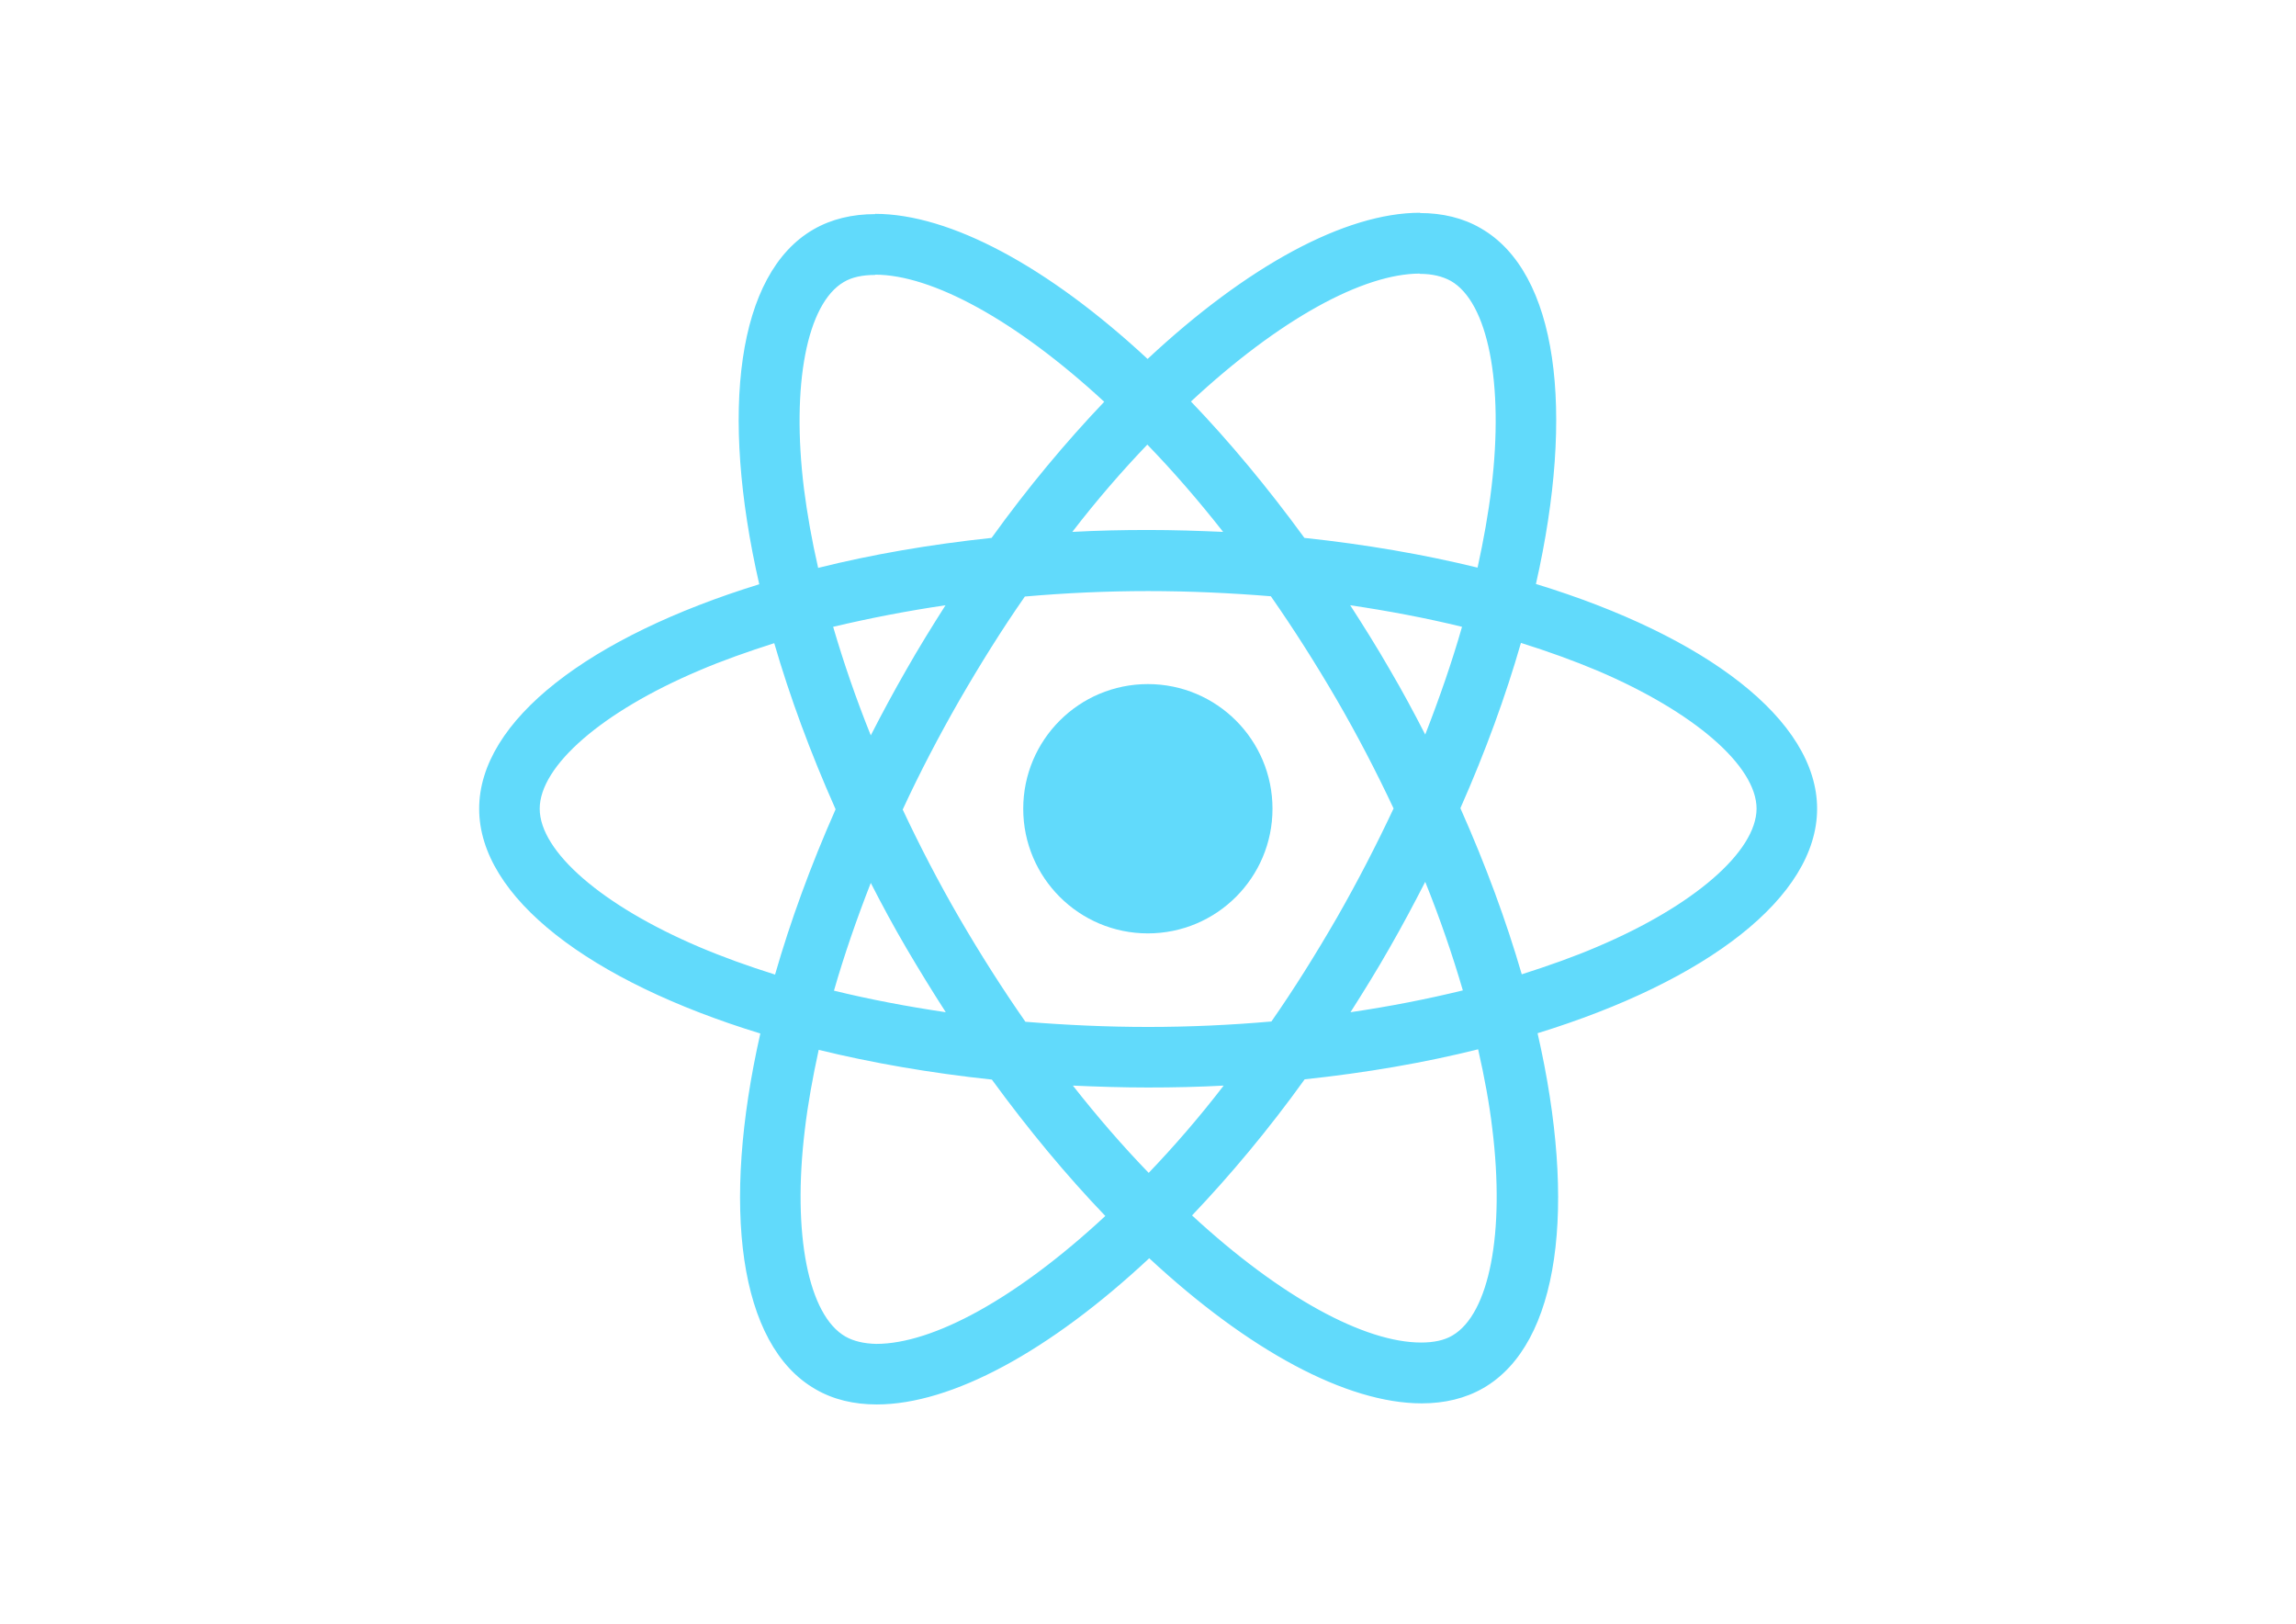
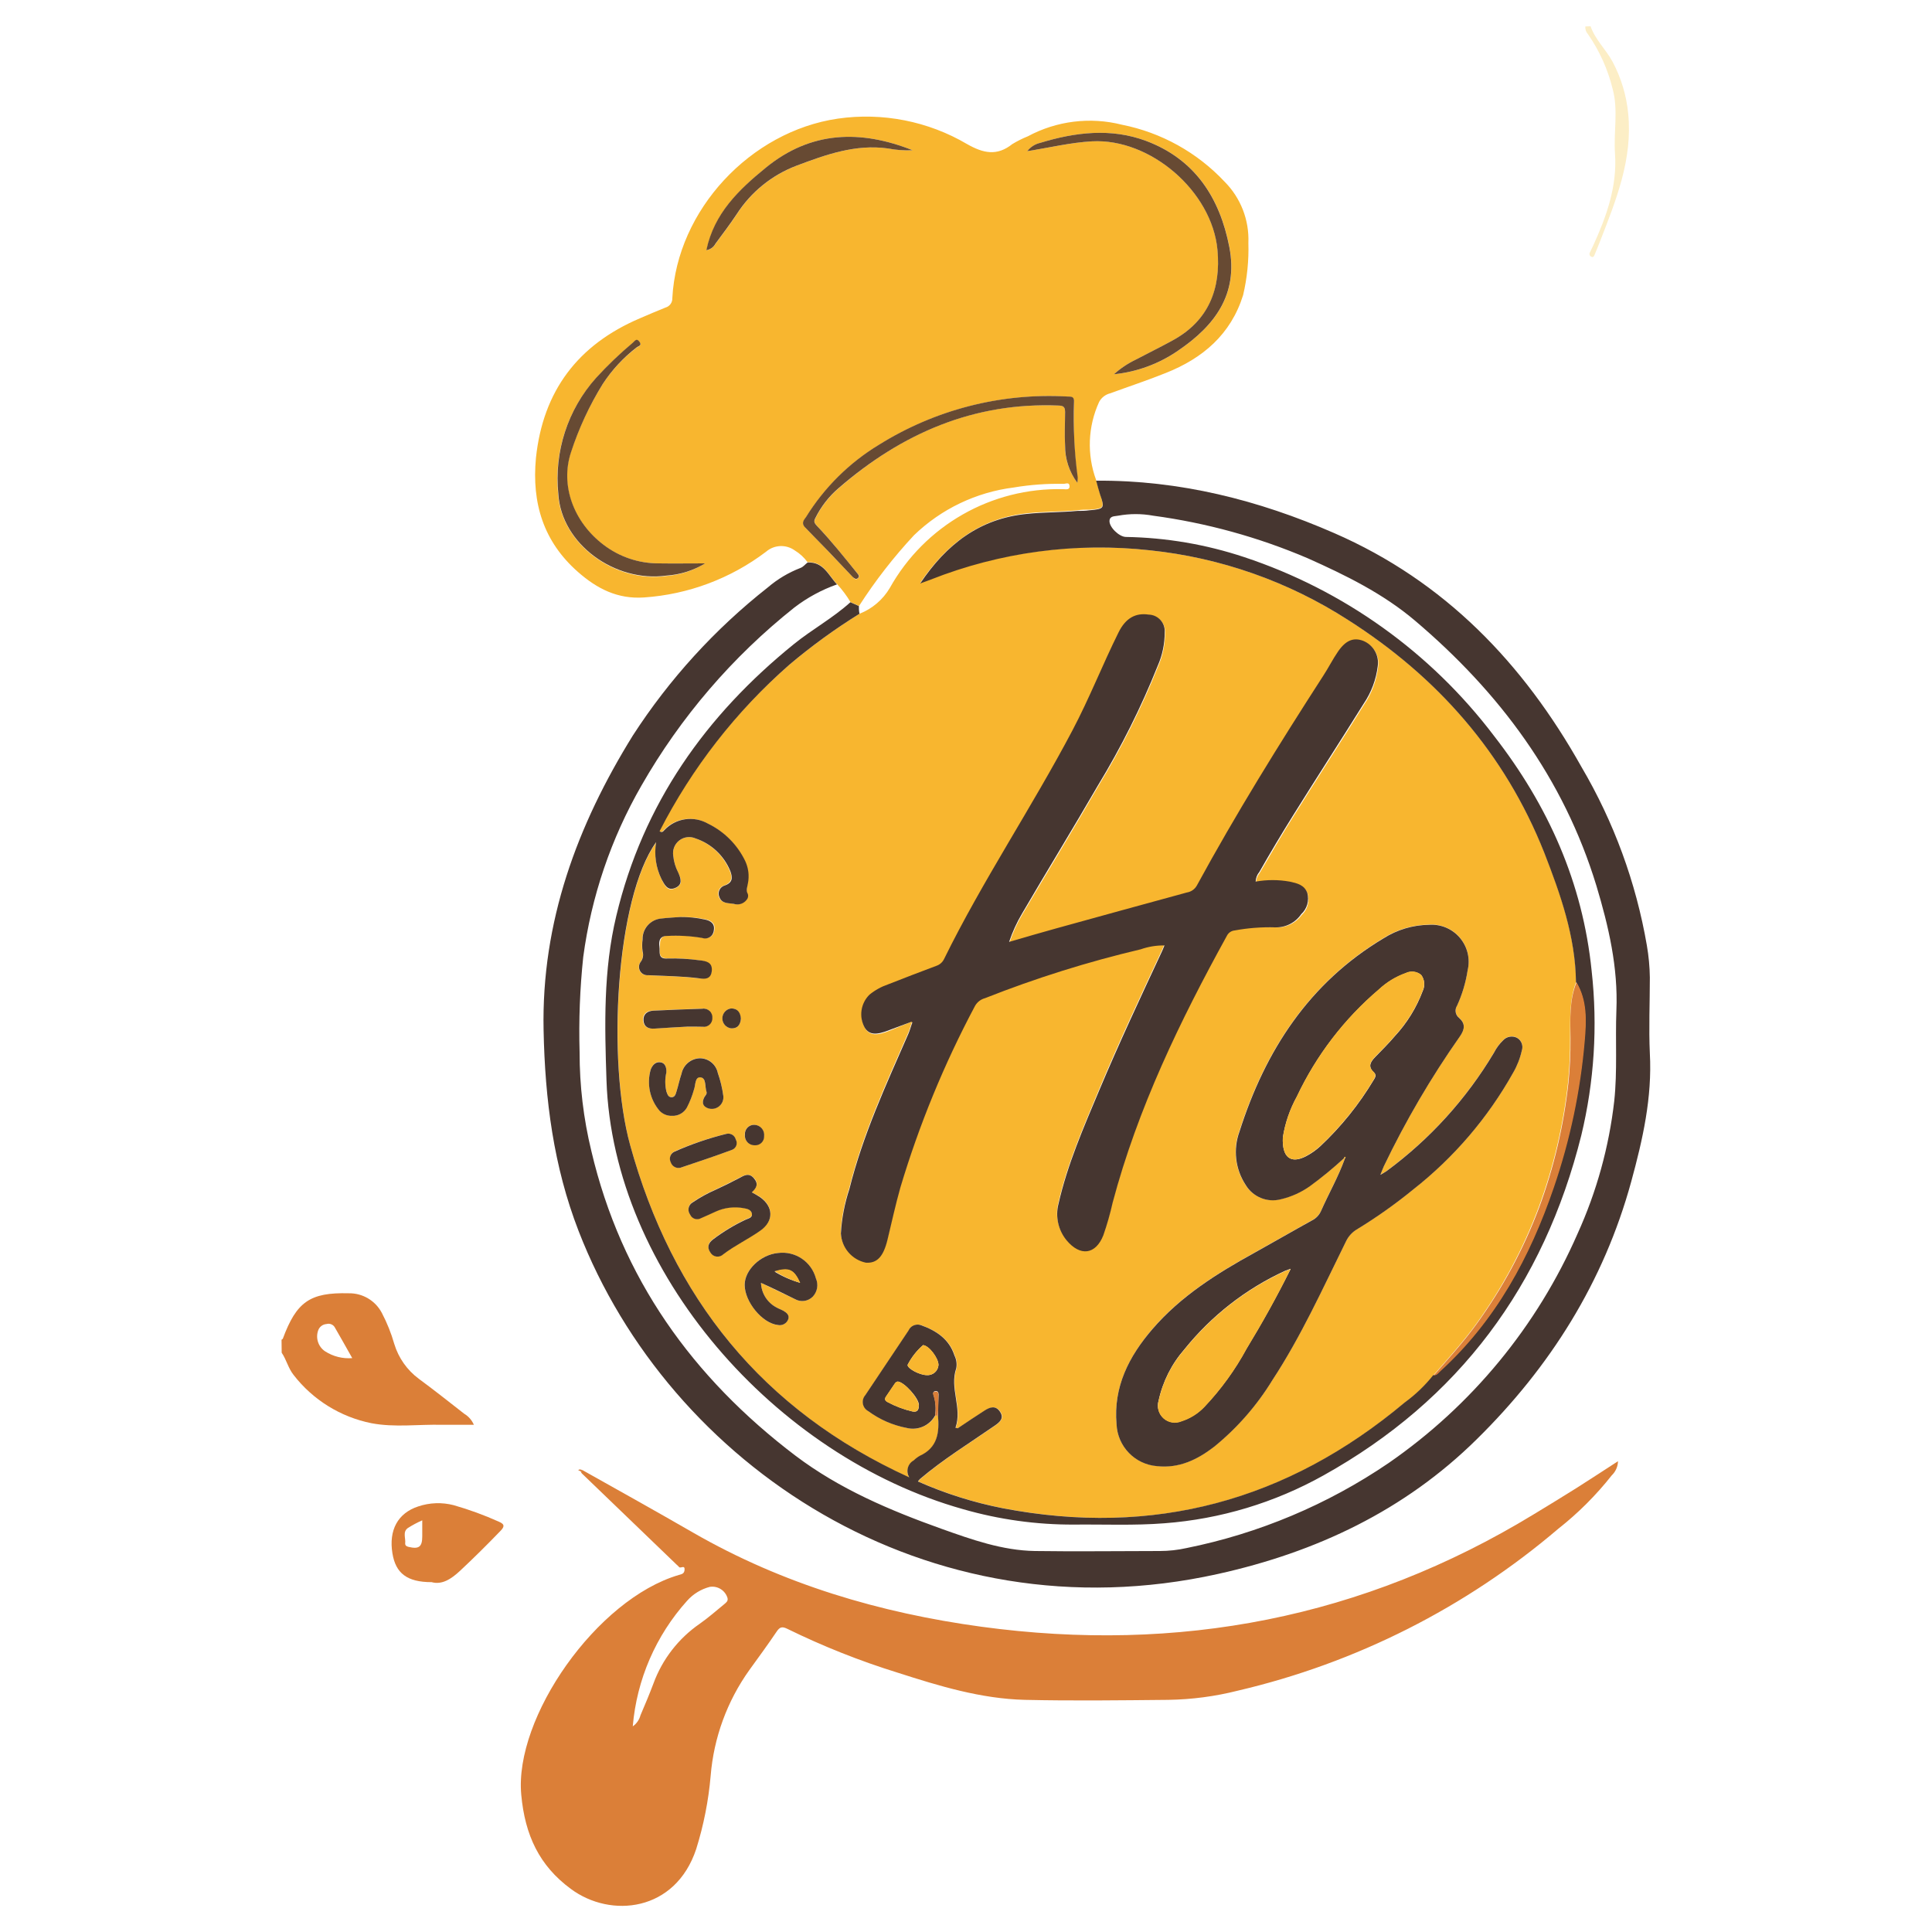
- <svg xmlns="http://www.w3.org/2000/svg" viewBox="0 0 841.9 595.3">
-   <g fill="#61DAFB">
-     <path d="M666.3 296.5c0-32.5-40.7-63.3-103.1-82.4 14.4-63.6 8-114.2-20.2-130.4-6.5-3.8-14.1-5.6-22.4-5.6v22.3c4.6 0 8.3.9 11.4 2.6 13.6 7.8 19.5 37.5 14.9 75.7-1.1 9.4-2.9 19.3-5.1 29.4-19.6-4.8-41-8.5-63.5-10.9-13.5-18.5-27.5-35.3-41.6-50 32.6-30.3 63.2-46.9 84-46.9V78c-27.5 0-63.5 19.6-99.9 53.6-36.4-33.8-72.4-53.2-99.9-53.2v22.3c20.7 0 51.4 16.5 84 46.6-14 14.7-28 31.4-41.3 49.9-22.6 2.4-44 6.1-63.6 11-2.3-10-4-19.7-5.2-29-4.7-38.2 1.1-67.9 14.6-75.8 3-1.8 6.9-2.6 11.5-2.6V78.5c-8.4 0-16 1.8-22.6 5.6-28.1 16.2-34.4 66.7-19.9 130.1-62.2 19.2-102.7 49.9-102.7 82.3 0 32.5 40.7 63.3 103.1 82.4-14.4 63.6-8 114.2 20.2 130.4 6.5 3.8 14.1 5.6 22.5 5.6 27.5 0 63.5-19.6 99.9-53.6 36.4 33.8 72.4 53.2 99.9 53.2 8.4 0 16-1.8 22.6-5.6 28.1-16.2 34.4-66.7 19.9-130.1 62-19.1 102.5-49.9 102.5-82.3zm-130.2-66.7c-3.7 12.9-8.3 26.2-13.5 39.5-4.1-8-8.4-16-13.1-24-4.6-8-9.5-15.8-14.4-23.4 14.2 2.1 27.9 4.7 41 7.9zm-45.8 106.5c-7.8 13.5-15.8 26.3-24.1 38.2-14.9 1.3-30 2-45.2 2-15.1 0-30.2-.7-45-1.9-8.3-11.9-16.4-24.6-24.2-38-7.6-13.1-14.5-26.4-20.8-39.8 6.2-13.4 13.2-26.8 20.7-39.9 7.8-13.5 15.8-26.3 24.1-38.2 14.9-1.3 30-2 45.2-2 15.1 0 30.2.7 45 1.9 8.3 11.9 16.4 24.6 24.2 38 7.6 13.1 14.5 26.4 20.8 39.8-6.3 13.4-13.2 26.8-20.7 39.9zm32.3-13c5.4 13.4 10 26.8 13.8 39.8-13.1 3.2-26.9 5.9-41.2 8 4.9-7.7 9.8-15.6 14.4-23.7 4.6-8 8.9-16.1 13-24.1zM421.2 430c-9.3-9.6-18.6-20.3-27.8-32 9 .4 18.2.7 27.5.7 9.4 0 18.7-.2 27.8-.7-9 11.7-18.3 22.4-27.5 32zm-74.4-58.9c-14.2-2.1-27.9-4.7-41-7.9 3.7-12.9 8.3-26.2 13.5-39.5 4.1 8 8.4 16 13.1 24 4.7 8 9.5 15.8 14.4 23.4zM420.7 163c9.3 9.6 18.6 20.3 27.8 32-9-.4-18.2-.7-27.5-.7-9.4 0-18.7.2-27.8.7 9-11.7 18.3-22.4 27.5-32zm-74 58.9c-4.9 7.7-9.8 15.6-14.4 23.7-4.6 8-8.9 16-13 24-5.4-13.4-10-26.8-13.8-39.8 13.1-3.1 26.9-5.8 41.2-7.9zm-90.5 125.2c-35.4-15.1-58.3-34.9-58.3-50.6 0-15.7 22.9-35.6 58.3-50.6 8.6-3.7 18-7 27.7-10.1 5.7 19.6 13.2 40 22.5 60.9-9.2 20.8-16.6 41.1-22.2 60.6-9.9-3.1-19.3-6.5-28-10.2zM310 490c-13.6-7.8-19.5-37.5-14.9-75.7 1.1-9.4 2.9-19.3 5.1-29.4 19.6 4.8 41 8.5 63.5 10.9 13.5 18.5 27.5 35.3 41.6 50-32.6 30.3-63.2 46.9-84 46.9-4.5-.1-8.3-1-11.3-2.7zm237.2-76.2c4.7 38.2-1.1 67.9-14.6 75.8-3 1.8-6.9 2.6-11.5 2.6-20.7 0-51.4-16.5-84-46.6 14-14.7 28-31.4 41.3-49.9 22.6-2.4 44-6.1 63.6-11 2.3 10.1 4.1 19.8 5.2 29.1zm38.5-66.7c-8.6 3.7-18 7-27.7 10.1-5.7-19.6-13.2-40-22.5-60.9 9.2-20.8 16.6-41.1 22.2-60.6 9.9 3.1 19.3 6.5 28.1 10.2 35.4 15.1 58.3 34.9 58.3 50.6-.1 15.7-23 35.6-58.4 50.6zM320.8 78.4z" />
-     <circle cx="420.9" cy="296.5" r="45.7" />
-     <path d="M520.5 78.1z" />
-   </g>
+ <svg xmlns="http://www.w3.org/2000/svg" id="Layer_1" data-name="Layer 1" viewBox="0 0 250 250">
+   <rect width="250" height="250" style="fill:none" />
+   <path d="M36.43,173.36c.06-.05.15-.08.17-.14,1.77-4.77,3.51-6,8.53-5.87a4.74,4.74,0,0,1,4.29,2.56,21.09,21.09,0,0,1,1.6,4,8.79,8.79,0,0,0,3.18,4.51c2,1.47,3.92,3,5.87,4.52a3.07,3.07,0,0,1,1.25,1.43c-1.42,0-2.75,0-4.08,0-3.07-.08-6.17.37-9.19-.21A16.94,16.94,0,0,1,38,177.93c-.7-.87-.94-2-1.55-2.89Zm9.15,2.38c-.81-1.43-1.5-2.68-2.22-3.91a.94.94,0,0,0-1.11-.5,1.23,1.23,0,0,0-1.07.8,2.32,2.32,0,0,0,.9,2.74A5.67,5.67,0,0,0,45.58,175.74Z" style="fill:#db7f38" />
+   <path d="M205.82,3.4c.61,1.76,2,3,2.87,4.63a18,18,0,0,1,2,6.68c.58,5.92-1.57,11.18-3.63,16.48-.23.6-.48,1.18-.72,1.78-.08.19-.17.37-.42.25a.38.38,0,0,1-.21-.5c.12-.29.28-.57.41-.86,1.75-3.82,3.16-7.72,2.86-12-.19-2.77.44-5.62-.3-8.33a21.3,21.3,0,0,0-3.2-7.11,1.32,1.32,0,0,1-.34-1Z" style="fill:#fceec6" />
+   <path d="M104.5,72.75a5.71,5.71,0,0,0-1.65-1.52,3,3,0,0,0-3.72.16,29.43,29.43,0,0,1-15.78,5.92c-3.44.24-6.1-1.14-8.55-3.29-4.48-3.93-6-8.92-5.45-14.75.91-8.7,5.45-14.67,13.45-18.08,1.1-.47,2.2-.95,3.31-1.39A1.22,1.22,0,0,0,87,38.55C87.61,27.17,97.1,17,108.42,15.35a25.75,25.75,0,0,1,16.71,3.29c2.13,1.21,3.88,1.58,5.87,0a13.66,13.66,0,0,1,2-1,16.92,16.92,0,0,1,12.18-1.5,24.83,24.83,0,0,1,13.28,7.37,10.6,10.6,0,0,1,3.08,7.91,26.06,26.06,0,0,1-.68,6.76c-1.59,5.1-5.22,8.18-10,10.08-2.36.95-4.79,1.75-7.18,2.63A2.23,2.23,0,0,0,142.23,52a13.25,13.25,0,0,0-.39,10.12c.17.61.32,1.22.52,1.83.57,1.76.51,1.87-1.38,2-.52,0-1,0-1.56.08-2.18.2-4.38.16-6.56.39-6.09.65-10.39,4-13.79,9,.56-.21,1-.34,1.36-.5a59.46,59.46,0,0,1,28.4-3.71,58.61,58.61,0,0,1,25.61,9c11.54,7.35,20.3,17.24,25.41,30.14,2.13,5.39,4,10.83,4.1,16.73-.89,2.33-.76,4.77-.78,7.2a51.91,51.91,0,0,1-.26,5.72,68,68,0,0,1-3.8,16.21A63.87,63.87,0,0,1,191,171.35c-1.69,2.32-3.61,4.44-5.5,6.59a18.93,18.93,0,0,1-3.68,3.53c-15.16,12.75-32.46,17.43-52,13.7a51.6,51.6,0,0,1-11-3.47,2.2,2.2,0,0,1,.28-.33c3-2.56,6.39-4.63,9.64-6.88.68-.47,1.27-1,.69-1.83s-1.31-.57-2-.13c-1.16.74-2.31,1.52-3.46,2.29l-.29-.07c.9-2.58-.8-5.11.1-7.7a2.62,2.62,0,0,0-.23-1.64c-.69-2.14-2.37-3.22-4.35-3.94a1.29,1.29,0,0,0-1.6.7L112,180.53a1.34,1.34,0,0,0,.38,2.07,12.26,12.26,0,0,0,5,2.18,3.28,3.28,0,0,0,3.65-1.61l.35,0c.2,2.2,0,4.2-2.37,5.26a3.83,3.83,0,0,0-.76.58,1.56,1.56,0,0,0-.58,2.2c-19.06-8.71-30.69-23.32-36.12-43-3-10.9-1.86-31.92,3.36-39.19a7.91,7.91,0,0,0,.71,4.8c.38.69.7,1.6,1.76,1.12s.74-1.26.39-2a5.81,5.81,0,0,1-.64-2.16A2.08,2.08,0,0,1,90,108.49a7.4,7.4,0,0,1,4.45,4.24c.34.79.26,1.47-.7,1.83a1.1,1.1,0,0,0-.71,1.54c.33.82,1.17.73,1.85.85a1.5,1.5,0,0,0,1.63-.48.8.8,0,0,0,.2-.78c-.24-.49,0-.92,0-1.39a4.67,4.67,0,0,0-.36-2.92,10.38,10.38,0,0,0-4.82-4.82,4.61,4.61,0,0,0-5.62.83c-.15.15-.3.4-.63.16A72.6,72.6,0,0,1,102.16,86a77.22,77.22,0,0,1,9.08-6.59,7.88,7.88,0,0,0,3.89-3.31A25,25,0,0,1,137.59,63.3c.32,0,.85.14.81-.41s-.5-.27-.79-.28a34.51,34.51,0,0,0-6.42.47,22.64,22.64,0,0,0-12.92,6.18,64.81,64.81,0,0,0-7.11,9.15l-1.1-.49a13.86,13.86,0,0,0-1.75-2.34C107.2,74.42,106.56,72.63,104.5,72.75Zm69.44,77.1.08.08c-.84,2.33-2.08,4.47-3.07,6.73a2.5,2.5,0,0,1-1.19,1.25c-2.48,1.37-4.93,2.79-7.4,4.16-4.88,2.69-9.57,5.63-13.25,9.91-3,3.53-5.05,7.45-4.63,12.29a5.69,5.69,0,0,0,5.24,5.43c2.86.31,5.22-.84,7.39-2.51a33.89,33.89,0,0,0,7.53-8.61c3.73-5.68,6.52-11.87,9.52-17.94a3.62,3.62,0,0,1,1.39-1.56,64.86,64.86,0,0,0,7.32-5.18,50.75,50.75,0,0,0,12.92-15.09,10,10,0,0,0,1.13-2.88,1.38,1.38,0,0,0-.63-1.66,1.52,1.52,0,0,0-1.76.3,6.07,6.07,0,0,0-1.21,1.63,52.31,52.31,0,0,1-13.9,15.32c-.19.14-.41.25-.8.48.22-.53.32-.83.45-1.11a118.09,118.09,0,0,1,9.84-16.8c.64-.93.73-1.64-.1-2.39a1.18,1.18,0,0,1-.27-1.58,17.23,17.23,0,0,0,1.37-4.57,4.79,4.79,0,0,0-5-5.9A11.24,11.24,0,0,0,179,121.4c-9.63,5.79-15.31,14.56-18.64,25a7.73,7.73,0,0,0,.8,6.91,4.1,4.1,0,0,0,4.54,1.86,10.75,10.75,0,0,0,3.79-1.71A49.56,49.56,0,0,0,173.94,149.85ZM117.8,132.27l.15.16c-.14.41-.26.83-.43,1.23-2.87,6.57-5.89,13.08-7.63,20.08a22.43,22.43,0,0,0-1.1,5.73,4.08,4.08,0,0,0,3.23,3.8c1.44.15,2.28-.73,2.81-3s1-4.5,1.66-6.73a128.22,128.22,0,0,1,9.66-23.5,2.12,2.12,0,0,1,1.3-1,146,146,0,0,1,20.14-6.32,8.87,8.87,0,0,1,3.07-.5c-.12.28-.2.51-.3.72-2.8,6-5.58,11.91-8.13,18-2,4.81-4.12,9.59-5.28,14.71a5.33,5.33,0,0,0,1.05,4.73c1.72,2.1,3.76,1.87,4.75-.65a38.08,38.08,0,0,0,1.21-4.24c3.25-12.23,8.72-23.51,14.78-34.52a1.25,1.25,0,0,1,1-.69A24.92,24.92,0,0,1,165,120a3.93,3.93,0,0,0,3.43-1.59,2.74,2.74,0,0,0,.79-2.73c-.38-1.07-1.34-1.27-2.29-1.48a12.51,12.51,0,0,0-4.4,0,2.06,2.06,0,0,1,.48-1.25c1.45-2.47,2.89-5,4.41-7.39,3-4.81,6.09-9.56,9.08-14.37a11,11,0,0,0,1.83-4.88A3.05,3.05,0,0,0,176.44,83c-1.22-.46-2.23-.08-3.23,1.36-.7,1-1.27,2.12-1.93,3.16-5.73,8.88-11.3,17.86-16.36,27.15a1.8,1.8,0,0,1-1.3.9q-8.46,2.33-16.92,4.65c-2,.54-3.95,1.13-6.07,1.74a19.11,19.11,0,0,1,1.67-3.66c3.26-5.53,6.6-11,9.82-16.58a104.13,104.13,0,0,0,7.74-15.49,10.59,10.59,0,0,0,.9-4.3,2.13,2.13,0,0,0-2.07-2.32c-1.7-.26-3,.46-3.9,2.3-2.07,4.17-3.77,8.52-5.95,12.65-5.28,10-11.61,19.45-16.63,29.62a1.7,1.7,0,0,1-1,.88q-3.14,1.17-6.25,2.4a7.77,7.77,0,0,0-2.39,1.32,3.56,3.56,0,0,0-.62,4.29c.58.92,1.47,1,3.23.28Zm26.34-83.84a17.73,17.73,0,0,0,8.36-3.09c4.7-3.2,7.76-7.25,6.59-13.35-1.24-6.42-4.48-11.39-10.76-13.75-4.53-1.7-9.18-1.14-13.73.25a2.91,2.91,0,0,0-1.66,1.07c2.87-.45,5.61-1.12,8.37-1.27,7.58-.41,15.54,6.48,16.24,14.05.46,5-1.12,9.15-5.77,11.69-1.57.87-3.18,1.65-4.77,2.49A12.12,12.12,0,0,0,144.14,48.43Zm-4.73,14a5.15,5.15,0,0,0,0-.69A58.36,58.36,0,0,1,139,52c0-.65-.35-.66-.83-.68a41.55,41.55,0,0,0-24.41,6.24,28.41,28.41,0,0,0-9.44,9.35c-.25.4-.68.78-.12,1.35,2.07,2.1,4.1,4.26,6.14,6.39.19.21.39.45.69.17s.09-.42-.07-.61c-1.71-2.06-3.35-4.18-5.19-6.11-.46-.48-.44-.67-.23-1.08a12.23,12.23,0,0,1,3-3.85C116.67,56.08,126,52,137,52.48c.63,0,.83.22.81.84,0,1.43-.06,2.88,0,4.31A8,8,0,0,0,139.41,62.48ZM91.25,72.9c-2.17,0-4.12,0-6.07,0a11.74,11.74,0,0,1-7.12-2.41c-3.87-2.93-5.61-7.68-4.21-11.94A40.87,40.87,0,0,1,78,49.68,19.28,19.28,0,0,1,82.36,45c.26-.21.75-.25.38-.76s-.62-.06-.86.14a49.78,49.78,0,0,0-4.75,4.55A19.54,19.54,0,0,0,72.22,64c.46,6.45,7.36,11.46,14,10.53A11.05,11.05,0,0,0,91.25,72.9Zm6,81.39c.6-.55,1-1.15.3-1.87s-1.26-.32-1.92,0c-1,.53-2,1-3,1.48a18.52,18.52,0,0,0-3,1.65,1.07,1.07,0,0,0-.34,1.56,1,1,0,0,0,1.43.48c.61-.28,1.24-.53,1.85-.83a6.07,6.07,0,0,1,3.73-.45c.43.07.92.23,1,.73s-.46.58-.8.74a23.69,23.69,0,0,0-4.18,2.52c-.65.48-.88,1-.4,1.73a1.07,1.07,0,0,0,1.67.24c1.52-1.16,3.27-2,4.82-3.08,1.74-1.23,1.68-3.09-.06-4.32A11.65,11.65,0,0,0,97.28,154.29ZM98.47,166c1.59.76,3,1.46,4.38,2.1a1.91,1.91,0,0,0,2.32-.32,2.17,2.17,0,0,0,.4-2.35,4.48,4.48,0,0,0-4.92-3.29c-2.24.22-4.29,2.19-4.3,4.12,0,2.15,2.32,5,4.28,5.19a1.17,1.17,0,0,0,1.36-.74c.19-.55-.24-.87-.67-1.12-.28-.15-.59-.25-.86-.41A3.75,3.75,0,0,1,98.47,166ZM118.09,19.44c-6.72-2.66-13.15-2.53-19,2.28-3.48,2.84-6.64,5.89-7.67,10.65a1.61,1.61,0,0,0,1.19-.85c.93-1.25,1.86-2.49,2.73-3.79a15.92,15.92,0,0,1,7.75-6.29c3.82-1.44,7.63-2.81,11.83-2.23A13.2,13.2,0,0,0,118.09,19.44ZM88,118.66c-.79.07-1.59.08-2.38.2a2.65,2.65,0,0,0-2.49,2.71,5.73,5.73,0,0,0,0,1.55,1.51,1.51,0,0,1-.21,1.31,1.08,1.08,0,0,0,.93,1.77c2.19.11,4.39.12,6.57.4.85.1,1.59-.06,1.67-1s-.74-1.24-1.6-1.33A25.42,25.42,0,0,0,86.4,124c-1.29.08-1-.91-1-1.55s0-1.36,1-1.37a20.82,20.82,0,0,1,4.53.26,1.13,1.13,0,0,0,1.51-1c.15-.86-.43-1.24-1.15-1.38A13.92,13.92,0,0,0,88,118.66Zm-1.11,25.73a2.1,2.1,0,0,0,2-1.1,12.15,12.15,0,0,0,.91-2.32c.22-.59.12-1.68.86-1.58s.53,1.2.76,1.86c.1.32-.17.49-.29.73-.25.5-.3,1,.3,1.33a1.5,1.5,0,0,0,2.17-1.5,14.9,14.9,0,0,0-.72-3,2.37,2.37,0,0,0-2.33-1.89,2.5,2.5,0,0,0-2.36,2c-.26.75-.41,1.53-.65,2.29-.1.33-.19.75-.65.75s-.53-.42-.66-.75a5.42,5.42,0,0,1,0-2.47c0-.58-.09-1.19-.77-1.3s-1,.37-1.25.91a5.76,5.76,0,0,0,1.13,5.36A2.11,2.11,0,0,0,86.93,144.39Zm1.95-11.54c.9,0,1.46,0,2,0a1.1,1.1,0,0,0,1.28-1.11,1.13,1.13,0,0,0-1.31-1.22c-2.11.06-4.22.15-6.32.25-.77,0-1.34.43-1.28,1.26s.62,1.12,1.43,1.06C86.2,133,87.71,132.92,88.88,132.85ZM88,151.12c2.19-.75,4.49-1.5,6.75-2.35a.93.93,0,0,0,.44-1.32,1,1,0,0,0-1.21-.73A40,40,0,0,0,87.26,149a1,1,0,0,0-.45,1.35A1.07,1.07,0,0,0,88,151.12Zm9.57-5.57a1.19,1.19,0,0,0-1.2,1.22,1.25,1.25,0,0,0,1.29,1.39,1.14,1.14,0,0,0,1.2-1.2A1.31,1.31,0,0,0,97.59,145.55Zm-1.72-13.73c-.05-.79-.43-1.33-1.23-1.33a1.3,1.3,0,0,0,0,2.58C95.44,133.11,95.81,132.6,95.87,131.82Z" style="fill:#f8b62f" />
+   <path d="M121,183.17a3.28,3.28,0,0,1-3.65,1.61,12.26,12.26,0,0,1-5-2.18,1.34,1.34,0,0,1-.38-2.07l5.59-8.36a1.29,1.29,0,0,1,1.6-.7c2,.72,3.66,1.8,4.35,3.94a2.62,2.62,0,0,1,.23,1.64c-.9,2.59.8,5.12-.1,7.7l.29.07c1.15-.77,2.3-1.55,3.46-2.29.68-.44,1.42-.72,2,.13s0,1.36-.69,1.83c-3.25,2.25-6.62,4.32-9.64,6.88a2.2,2.2,0,0,0-.28.33,51.6,51.6,0,0,0,11,3.47c19.5,3.73,36.8-.95,52-13.7a18.93,18.93,0,0,0,3.68-3.53c.41,0,.62-.32.88-.56,7.14-6.52,11.59-14.74,14.66-23.75a79.36,79.36,0,0,0,4-19c.22-2.56.34-5.19-1.07-7.55-.08-5.9-2-11.34-4.1-16.73-5.11-12.9-13.87-22.79-25.41-30.14a58.61,58.61,0,0,0-25.61-9A59.46,59.46,0,0,0,120.43,75c-.39.16-.8.29-1.36.5,3.4-5.07,7.7-8.4,13.79-9,2.18-.23,4.38-.19,6.56-.39.52,0,1,0,1.56-.08,1.89-.16,2-.27,1.38-2-.2-.61-.35-1.22-.52-1.83,10.78-.08,21,2.5,30.8,6.78,14.32,6.24,24.48,16.85,32,30.26a68.36,68.36,0,0,1,8.46,23.08,26.4,26.4,0,0,1,.39,4.17c0,3.27-.15,6.56,0,9.82.31,5.72-.92,11.14-2.41,16.59-3.56,13-10.5,24-20,33.35-9.34,9.22-20.78,14.61-33.48,17.42-37.67,8.36-71-14.12-82.73-44.38-3.24-8.36-4.35-17-4.53-26-.29-14,4.35-26.5,11.54-38.1A79,79,0,0,1,99.37,76a14.47,14.47,0,0,1,4.19-2.5c.41-.15.62-.48.94-.71,2.06-.12,2.7,1.67,3.81,2.83a20,20,0,0,0-5.53,3A80.44,80.44,0,0,0,83,101.66a60.5,60.5,0,0,0-7.53,22.18A92.2,92.2,0,0,0,75,136.16a53.89,53.89,0,0,0,1.52,12.78c3.87,16.45,13.1,29.32,26.42,39.43,5.7,4.31,12.2,7.06,18.87,9.45,3.93,1.4,7.88,2.81,12.11,2.88,5.39.08,10.78,0,16.17,0a15.9,15.9,0,0,0,3.44-.38,71.62,71.62,0,0,0,26.15-11,70.32,70.32,0,0,0,24.46-29.69,57.23,57.23,0,0,0,4.74-17.14c.42-3.9.13-7.83.28-11.73.23-5.58-1-10.87-2.59-16.16-4.25-13.91-12.52-25-23.47-34.29-4.14-3.51-9-5.89-13.88-8.07a77.1,77.1,0,0,0-20-5.51,12.54,12.54,0,0,0-4.53,0c-.41.09-1.06,0-1.12.63-.08.82,1.23,2.1,2.11,2.12A51.24,51.24,0,0,1,161,72.09a67,67,0,0,1,32.33,23.14c7,9,11.48,19,12.63,30.42a61.61,61.61,0,0,1-1.34,21.26c-4.85,19.42-15.84,34.24-33.35,44a49.83,49.83,0,0,1-20.58,6.2c-3.91.31-7.82.13-11.73.17a51,51,0,0,1-14.36-2c-24.29-6.83-45.29-30.67-46.12-55.46-.24-7.13-.42-14.26,1.27-21.31,3.46-14.5,11.56-25.93,23-35.18,2.35-1.9,5-3.33,7.29-5.4l1.1.49c0,.33,0,.66.08,1A77.22,77.22,0,0,0,102.16,86a72.6,72.6,0,0,0-16.81,21.56c.33.24.48,0,.63-.16a4.61,4.61,0,0,1,5.62-.83,10.38,10.38,0,0,1,4.82,4.82,4.67,4.67,0,0,1,.36,2.92c-.07.47-.29.9,0,1.39a.8.8,0,0,1-.2.78,1.5,1.5,0,0,1-1.63.48c-.68-.12-1.52,0-1.85-.85a1.1,1.1,0,0,1,.71-1.54c1-.36,1-1,.7-1.83A7.4,7.4,0,0,0,90,108.49a2.08,2.08,0,0,0-2.88,2.25,5.81,5.81,0,0,0,.64,2.16c.35.78.61,1.58-.39,2s-1.38-.43-1.76-1.12a7.91,7.91,0,0,1-.71-4.8c-5.22,7.27-6.37,28.29-3.36,39.19,5.43,19.7,17.06,34.31,36.12,43a1.56,1.56,0,0,1,.58-2.2,3.83,3.83,0,0,1,.76-.58c2.35-1.06,2.57-3.06,2.37-5.26,0-.9.06-1.8.08-2.7,0-.26-.12-.47-.43-.42s-.28.32-.2.54A5.68,5.68,0,0,1,121,183.17Zm-1.09-5.23a1.41,1.41,0,0,0,1.53-1.31c0-.91-1.28-2.53-2-2.57a8.61,8.61,0,0,0-2,2.56C117.43,177.1,119,177.94,119.94,177.94Zm-1,3.89c0-.92-1.92-3-2.74-3.06a.57.57,0,0,0-.36.24c-.39.55-.74,1.12-1.13,1.67-.25.34-.17.57.18.75a12.85,12.85,0,0,0,3.21,1.21C118.67,182.78,118.93,182.44,118.89,181.83Z" style="fill:#463630" />
+   <path d="M75.35,190.22c4.8,2.69,9.6,5.37,14.37,8.12C101.3,205,113.86,208.71,127,210.5c25.48,3.46,49.38-1.1,71.45-14.54,1.84-1.12,3.68-2.23,5.5-3.38s3.55-2.29,5.42-3.5a2.63,2.63,0,0,1-.81,1.83,41.62,41.62,0,0,1-6.93,6.92,98.4,98.4,0,0,1-41.45,20.94,39.13,39.13,0,0,1-9,1.19c-6.19.06-12.38.14-18.57,0-5.67-.14-11.08-1.79-16.43-3.51a99.27,99.27,0,0,1-14.32-5.69c-.64-.31-.95-.24-1.35.35-1.14,1.69-2.34,3.33-3.55,5a27.35,27.35,0,0,0-5,13.66,44.55,44.55,0,0,1-1.87,9.49c-2.69,8.13-11.06,9-16.23,5.16-4.07-3-5.93-6.94-6.41-12.18-.93-10,9.76-25.32,20.39-28.44.33-.1.69-.13.74-.63.07-.74-.51-.17-.7-.39s-.23-.22-.34-.33l-12.26-11.8a1,1,0,0,1-.12-.2Zm6.53,33.17a2.55,2.55,0,0,0,1-1.44c.58-1.35,1.15-2.71,1.67-4.09a16.14,16.14,0,0,1,6-7.75c1.11-.78,2.13-1.68,3.18-2.54.22-.19.51-.38.41-.79a2.06,2.06,0,0,0-2.29-1.44,5.91,5.91,0,0,0-2.93,1.79A27.78,27.78,0,0,0,81.88,223.39Z" style="fill:#db7f38" />
+   <path d="M55.85,204.73c-3.18,0-4.65-1.15-5.07-3.73-.49-3,.69-5.2,3.34-6.07a8.06,8.06,0,0,1,4.59-.16,43.25,43.25,0,0,1,5.83,2.13c.86.36.71.7.17,1.25-1.69,1.75-3.41,3.46-5.19,5.12C58.38,204.33,57.2,205.1,55.85,204.73Zm-1.21-8a13.8,13.8,0,0,0-1.87,1c-.7.51-.25,1.31-.34,2,0,.28.18.37.45.44,1.33.31,1.76,0,1.76-1.38Z" style="fill:#db7f38" />
+   <path d="M75.2,190.42l-.38-.18c.17-.16.35-.09.53,0Z" style="fill:#db7f38" />
+   <path d="M117.8,132.27l-2.67,1c-1.76.71-2.65.64-3.23-.28a3.56,3.56,0,0,1,.62-4.29,7.77,7.77,0,0,1,2.39-1.32q3.12-1.23,6.25-2.4a1.7,1.7,0,0,0,1-.88c5-10.17,11.35-19.6,16.63-29.62,2.18-4.13,3.88-8.48,5.95-12.65.91-1.84,2.2-2.56,3.9-2.3a2.13,2.13,0,0,1,2.07,2.32,10.59,10.59,0,0,1-.9,4.3,104.13,104.13,0,0,1-7.74,15.49c-3.22,5.56-6.56,11-9.82,16.58a19.11,19.11,0,0,0-1.67,3.66c2.12-.61,4.09-1.2,6.07-1.74q8.45-2.34,16.92-4.65a1.8,1.8,0,0,0,1.3-.9c5.06-9.29,10.63-18.27,16.36-27.15.66-1,1.23-2.15,1.93-3.16,1-1.44,2-1.82,3.23-1.36a3.05,3.05,0,0,1,1.89,3.27,11,11,0,0,1-1.83,4.88c-3,4.81-6.08,9.56-9.08,14.37-1.52,2.43-3,4.92-4.41,7.39a2.06,2.06,0,0,0-.48,1.25,12.51,12.51,0,0,1,4.4,0c.95.21,1.91.41,2.29,1.48a2.74,2.74,0,0,1-.79,2.73A3.93,3.93,0,0,1,165,120a24.92,24.92,0,0,0-5.24.4,1.25,1.25,0,0,0-1,.69c-6.06,11-11.53,22.29-14.78,34.52a38.08,38.08,0,0,1-1.21,4.24c-1,2.52-3,2.75-4.75.65a5.33,5.33,0,0,1-1.05-4.73c1.16-5.12,3.26-9.9,5.28-14.71,2.55-6.06,5.33-12,8.13-18,.1-.21.18-.44.3-.72a8.87,8.87,0,0,0-3.07.5,146,146,0,0,0-20.14,6.32,2.12,2.12,0,0,0-1.3,1,128.22,128.22,0,0,0-9.66,23.5c-.63,2.23-1.12,4.49-1.66,6.73s-1.37,3.1-2.81,3a4.08,4.08,0,0,1-3.23-3.8,22.43,22.43,0,0,1,1.1-5.73c1.74-7,4.76-13.51,7.63-20.08.17-.4.29-.82.43-1.23l.09-.23Z" style="fill:#463630" />
+   <path d="M173.94,149.85a49.56,49.56,0,0,1-4.42,3.63,10.75,10.75,0,0,1-3.79,1.71,4.1,4.1,0,0,1-4.54-1.86,7.73,7.73,0,0,1-.8-6.91c3.33-10.46,9-19.23,18.64-25a11.24,11.24,0,0,1,5.88-1.75,4.79,4.79,0,0,1,5,5.9,17.23,17.23,0,0,1-1.37,4.57,1.18,1.18,0,0,0,.27,1.58c.83.75.74,1.46.1,2.39a118.09,118.09,0,0,0-9.84,16.8c-.13.28-.23.58-.45,1.11.39-.23.61-.34.8-.48a52.31,52.31,0,0,0,13.9-15.32,6.07,6.07,0,0,1,1.21-1.63,1.52,1.52,0,0,1,1.76-.3,1.38,1.38,0,0,1,.63,1.66,10,10,0,0,1-1.13,2.88,50.75,50.75,0,0,1-12.92,15.09,64.86,64.86,0,0,1-7.32,5.18,3.62,3.62,0,0,0-1.39,1.56c-3,6.07-5.79,12.26-9.52,17.94a33.89,33.89,0,0,1-7.53,8.61c-2.17,1.67-4.53,2.82-7.39,2.51a5.69,5.69,0,0,1-5.24-5.43c-.42-4.84,1.6-8.76,4.63-12.29,3.68-4.28,8.37-7.22,13.25-9.91,2.47-1.37,4.92-2.79,7.4-4.16a2.5,2.5,0,0,0,1.19-1.25c1-2.26,2.23-4.4,3.07-6.73,0-.08.07-.15.1-.23C174,149.65,174,149.76,173.94,149.85ZM166,147.18c-.12,2.65,1.06,3.44,3,2.44a8.81,8.81,0,0,0,1.85-1.3,39.72,39.72,0,0,0,6.89-8.55c.22-.35.43-.67,0-1.05-.77-.73-.37-1.34.21-1.94.86-.89,1.75-1.76,2.54-2.7a17.74,17.74,0,0,0,3.62-5.87,2,2,0,0,0-.21-2.05,1.86,1.86,0,0,0-2-.23,10,10,0,0,0-3.45,2.1,41.31,41.31,0,0,0-10.63,13.86A16.07,16.07,0,0,0,166,147.18Zm1,17-.73.27a36,36,0,0,0-13,10.14,14.88,14.88,0,0,0-3.35,6.66,2.19,2.19,0,0,0,2.94,2.65,7.05,7.05,0,0,0,3-1.88,35.55,35.55,0,0,0,5.46-7.54C163.3,171.23,165.18,167.87,167,164.22Z" style="fill:#463630" />
+   <path d="M144.14,48.43A12.12,12.12,0,0,1,147,46.52c1.59-.84,3.2-1.62,4.77-2.49,4.65-2.54,6.23-6.7,5.77-11.69-.7-7.57-8.66-14.46-16.24-14.05-2.76.15-5.5.82-8.37,1.27a2.91,2.91,0,0,1,1.66-1.07c4.55-1.39,9.2-1.95,13.73-.25,6.28,2.36,9.52,7.33,10.76,13.75,1.17,6.1-1.89,10.15-6.59,13.35A17.73,17.73,0,0,1,144.14,48.43Z" style="fill:#674a33" />
+   <path d="M139.41,62.48a8,8,0,0,1-1.59-4.85c-.09-1.43,0-2.88,0-4.31,0-.62-.18-.82-.81-.84-11-.46-20.31,3.6-28.49,10.68a12.23,12.23,0,0,0-3,3.85c-.21.41-.23.6.23,1.08,1.84,1.93,3.48,4,5.19,6.11.16.19.33.38.07.61s-.5,0-.69-.17c-2-2.13-4.07-4.29-6.14-6.39-.56-.57-.13-1,.12-1.35a28.41,28.41,0,0,1,9.44-9.35,41.55,41.55,0,0,1,24.41-6.24c.48,0,.88,0,.83.68a58.36,58.36,0,0,0,.48,9.8A5.15,5.15,0,0,1,139.41,62.48Z" style="fill:#674a33" />
+   <path d="M91.25,72.9a11.05,11.05,0,0,1-5,1.58c-6.69.93-13.59-4.08-14-10.53A19.54,19.54,0,0,1,77.13,48.9a49.78,49.78,0,0,1,4.75-4.55c.24-.2.48-.66.86-.14s-.12.55-.38.76A19.28,19.28,0,0,0,78,49.68a40.87,40.87,0,0,0-4.12,8.87c-1.4,4.26.34,9,4.21,11.94a11.74,11.74,0,0,0,7.12,2.41C87.13,72.93,89.08,72.9,91.25,72.9Z" style="fill:#674a33" />
+   <path d="M204,127.11c1.41,2.36,1.29,5,1.07,7.55a79.36,79.36,0,0,1-4,19c-3.07,9-7.52,17.23-14.66,23.75-.26.24-.47.57-.88.56,1.89-2.15,3.81-4.27,5.5-6.59a63.87,63.87,0,0,0,8.13-15.11,68,68,0,0,0,3.8-16.21,51.91,51.91,0,0,0,.26-5.72C203.19,131.88,203.06,129.44,204,127.11Z" style="fill:#db7f38" />
+   <path d="M97.28,154.29a11.65,11.65,0,0,1,1.07.62c1.74,1.23,1.8,3.09.06,4.32-1.55,1.1-3.3,1.92-4.82,3.08a1.07,1.07,0,0,1-1.67-.24c-.48-.7-.25-1.25.4-1.73a23.69,23.69,0,0,1,4.18-2.52c.34-.16.87-.23.8-.74s-.56-.66-1-.73a6.07,6.07,0,0,0-3.73.45c-.61.3-1.24.55-1.85.83a1,1,0,0,1-1.43-.48,1.07,1.07,0,0,1,.34-1.56,18.52,18.52,0,0,1,3-1.65c1-.46,2-.95,3-1.48.66-.36,1.27-.75,1.92,0S97.88,153.74,97.28,154.29Z" style="fill:#463630" />
+   <path d="M98.47,166a3.75,3.75,0,0,0,2,3.18c.27.16.58.26.86.41.43.25.86.57.67,1.12a1.17,1.17,0,0,1-1.36.74c-2-.22-4.28-3-4.28-5.19,0-1.93,2.06-3.9,4.3-4.12a4.48,4.48,0,0,1,4.92,3.29,2.17,2.17,0,0,1-.4,2.35,1.91,1.91,0,0,1-2.32.32C101.44,167.41,100.06,166.71,98.47,166Zm5.08.06c-.81-1.78-1.44-2.07-3.32-1.51A13.69,13.69,0,0,0,103.55,166Z" style="fill:#463630" />
+   <path d="M118.09,19.44a13.2,13.2,0,0,1-3.19-.23c-4.2-.58-8,.79-11.83,2.23a15.92,15.92,0,0,0-7.75,6.29c-.87,1.3-1.8,2.54-2.73,3.79a1.61,1.61,0,0,1-1.19.85c1-4.76,4.19-7.81,7.67-10.65C104.94,16.91,111.37,16.78,118.09,19.44Z" style="fill:#674a33" />
+   <path d="M88,118.66a13.92,13.92,0,0,1,3.22.33c.72.14,1.3.52,1.15,1.38a1.13,1.13,0,0,1-1.51,1,20.82,20.82,0,0,0-4.53-.26c-1,0-1.09.69-1,1.37s-.25,1.63,1,1.55a25.42,25.42,0,0,1,4.18.23c.86.09,1.68.25,1.6,1.33s-.82,1.15-1.67,1c-2.18-.28-4.38-.29-6.57-.4a1.08,1.08,0,0,1-.93-1.77,1.51,1.51,0,0,0,.21-1.31,5.73,5.73,0,0,1,0-1.55,2.65,2.65,0,0,1,2.49-2.71C86.45,118.74,87.25,118.73,88,118.66Z" style="fill:#463630" />
+   <path d="M86.93,144.39a2.11,2.11,0,0,1-1.59-.66,5.76,5.76,0,0,1-1.13-5.36c.23-.54.6-1,1.25-.91s.79.72.77,1.3a5.42,5.42,0,0,0,0,2.47c.13.33.21.74.66.75s.55-.42.65-.75c.24-.76.39-1.54.65-2.29a2.5,2.5,0,0,1,2.36-2,2.37,2.37,0,0,1,2.33,1.89,14.9,14.9,0,0,1,.72,3,1.5,1.5,0,0,1-2.17,1.5c-.6-.31-.55-.83-.3-1.33.12-.24.39-.41.29-.73-.23-.66,0-1.77-.76-1.86s-.64,1-.86,1.58a12.15,12.15,0,0,1-.91,2.32A2.1,2.1,0,0,1,86.93,144.39Z" style="fill:#463630" />
+   <path d="M88.88,132.85c-1.17.07-2.68.14-4.18.25-.81.06-1.38-.23-1.43-1.06s.51-1.22,1.28-1.26c2.1-.1,4.21-.19,6.32-.25a1.13,1.13,0,0,1,1.31,1.22,1.1,1.1,0,0,1-1.28,1.11C90.34,132.84,89.78,132.85,88.88,132.85Z" style="fill:#463630" />
+   <path d="M88,151.12a1.07,1.07,0,0,1-1.21-.73,1,1,0,0,1,.45-1.35A40,40,0,0,1,94,146.72a1,1,0,0,1,1.21.73.93.93,0,0,1-.44,1.32C92.51,149.62,90.21,150.37,88,151.12Z" style="fill:#463630" />
+   <path d="M97.59,145.55A1.31,1.31,0,0,1,98.88,147a1.14,1.14,0,0,1-1.2,1.2,1.25,1.25,0,0,1-1.29-1.39A1.19,1.19,0,0,1,97.59,145.55Z" style="fill:#463630" />
+   <path d="M95.87,131.82c-.06.78-.43,1.29-1.26,1.25a1.3,1.3,0,0,1,0-2.58C95.44,130.49,95.82,131,95.87,131.82Z" style="fill:#463630" />
+   <path d="M121,183.17a5.68,5.68,0,0,0-.2-2.56c-.08-.22-.16-.48.2-.54s.43.16.43.42c0,.9,0,1.8-.08,2.7Z" style="fill:#db7f38" />
+   <path d="M119.94,177.94c-.92,0-2.51-.84-2.5-1.32a8.61,8.61,0,0,1,2-2.56c.76,0,2,1.66,2,2.57A1.41,1.41,0,0,1,119.94,177.94Z" style="fill:#f8b62f" />
+   <path d="M118.89,181.83c0,.61-.22.95-.84.81a12.85,12.85,0,0,1-3.21-1.21c-.35-.18-.43-.41-.18-.75.39-.55.74-1.12,1.13-1.67a.57.57,0,0,1,.36-.24C117,178.79,118.86,180.91,118.89,181.83Z" style="fill:#f8b62f" />
+   <path d="M117.8,132.27l.24-.07-.09.23Z" style="fill:#f8b62f" />
+   <path d="M166,147.18a16.07,16.07,0,0,1,1.81-5.29A41.31,41.31,0,0,1,178.44,128a10,10,0,0,1,3.45-2.1,1.86,1.86,0,0,1,2,.23,2,2,0,0,1,.21,2.05,17.74,17.74,0,0,1-3.62,5.87c-.79.94-1.68,1.81-2.54,2.7-.58.6-1,1.21-.21,1.94.4.38.19.7,0,1.05a39.72,39.72,0,0,1-6.89,8.55,8.81,8.81,0,0,1-1.85,1.3C167.06,150.62,165.88,149.83,166,147.18Z" style="fill:#f8b62f" />
+   <path d="M167,164.22c-1.8,3.65-3.68,7-5.68,10.3a35.55,35.55,0,0,1-5.46,7.54,7.05,7.05,0,0,1-3,1.88,2.19,2.19,0,0,1-2.94-2.65,14.88,14.88,0,0,1,3.35-6.66,36,36,0,0,1,13-10.14Z" style="fill:#f8b62f" />
+   <path d="M173.94,149.85c0-.09,0-.2.18-.15,0,.08-.07.15-.1.23Z" style="fill:#f8b62f" />
+   <path d="M103.55,166a13.69,13.69,0,0,1-3.32-1.51C102.11,163.94,102.74,164.23,103.55,166Z" style="fill:#f8b62f" />
</svg>
